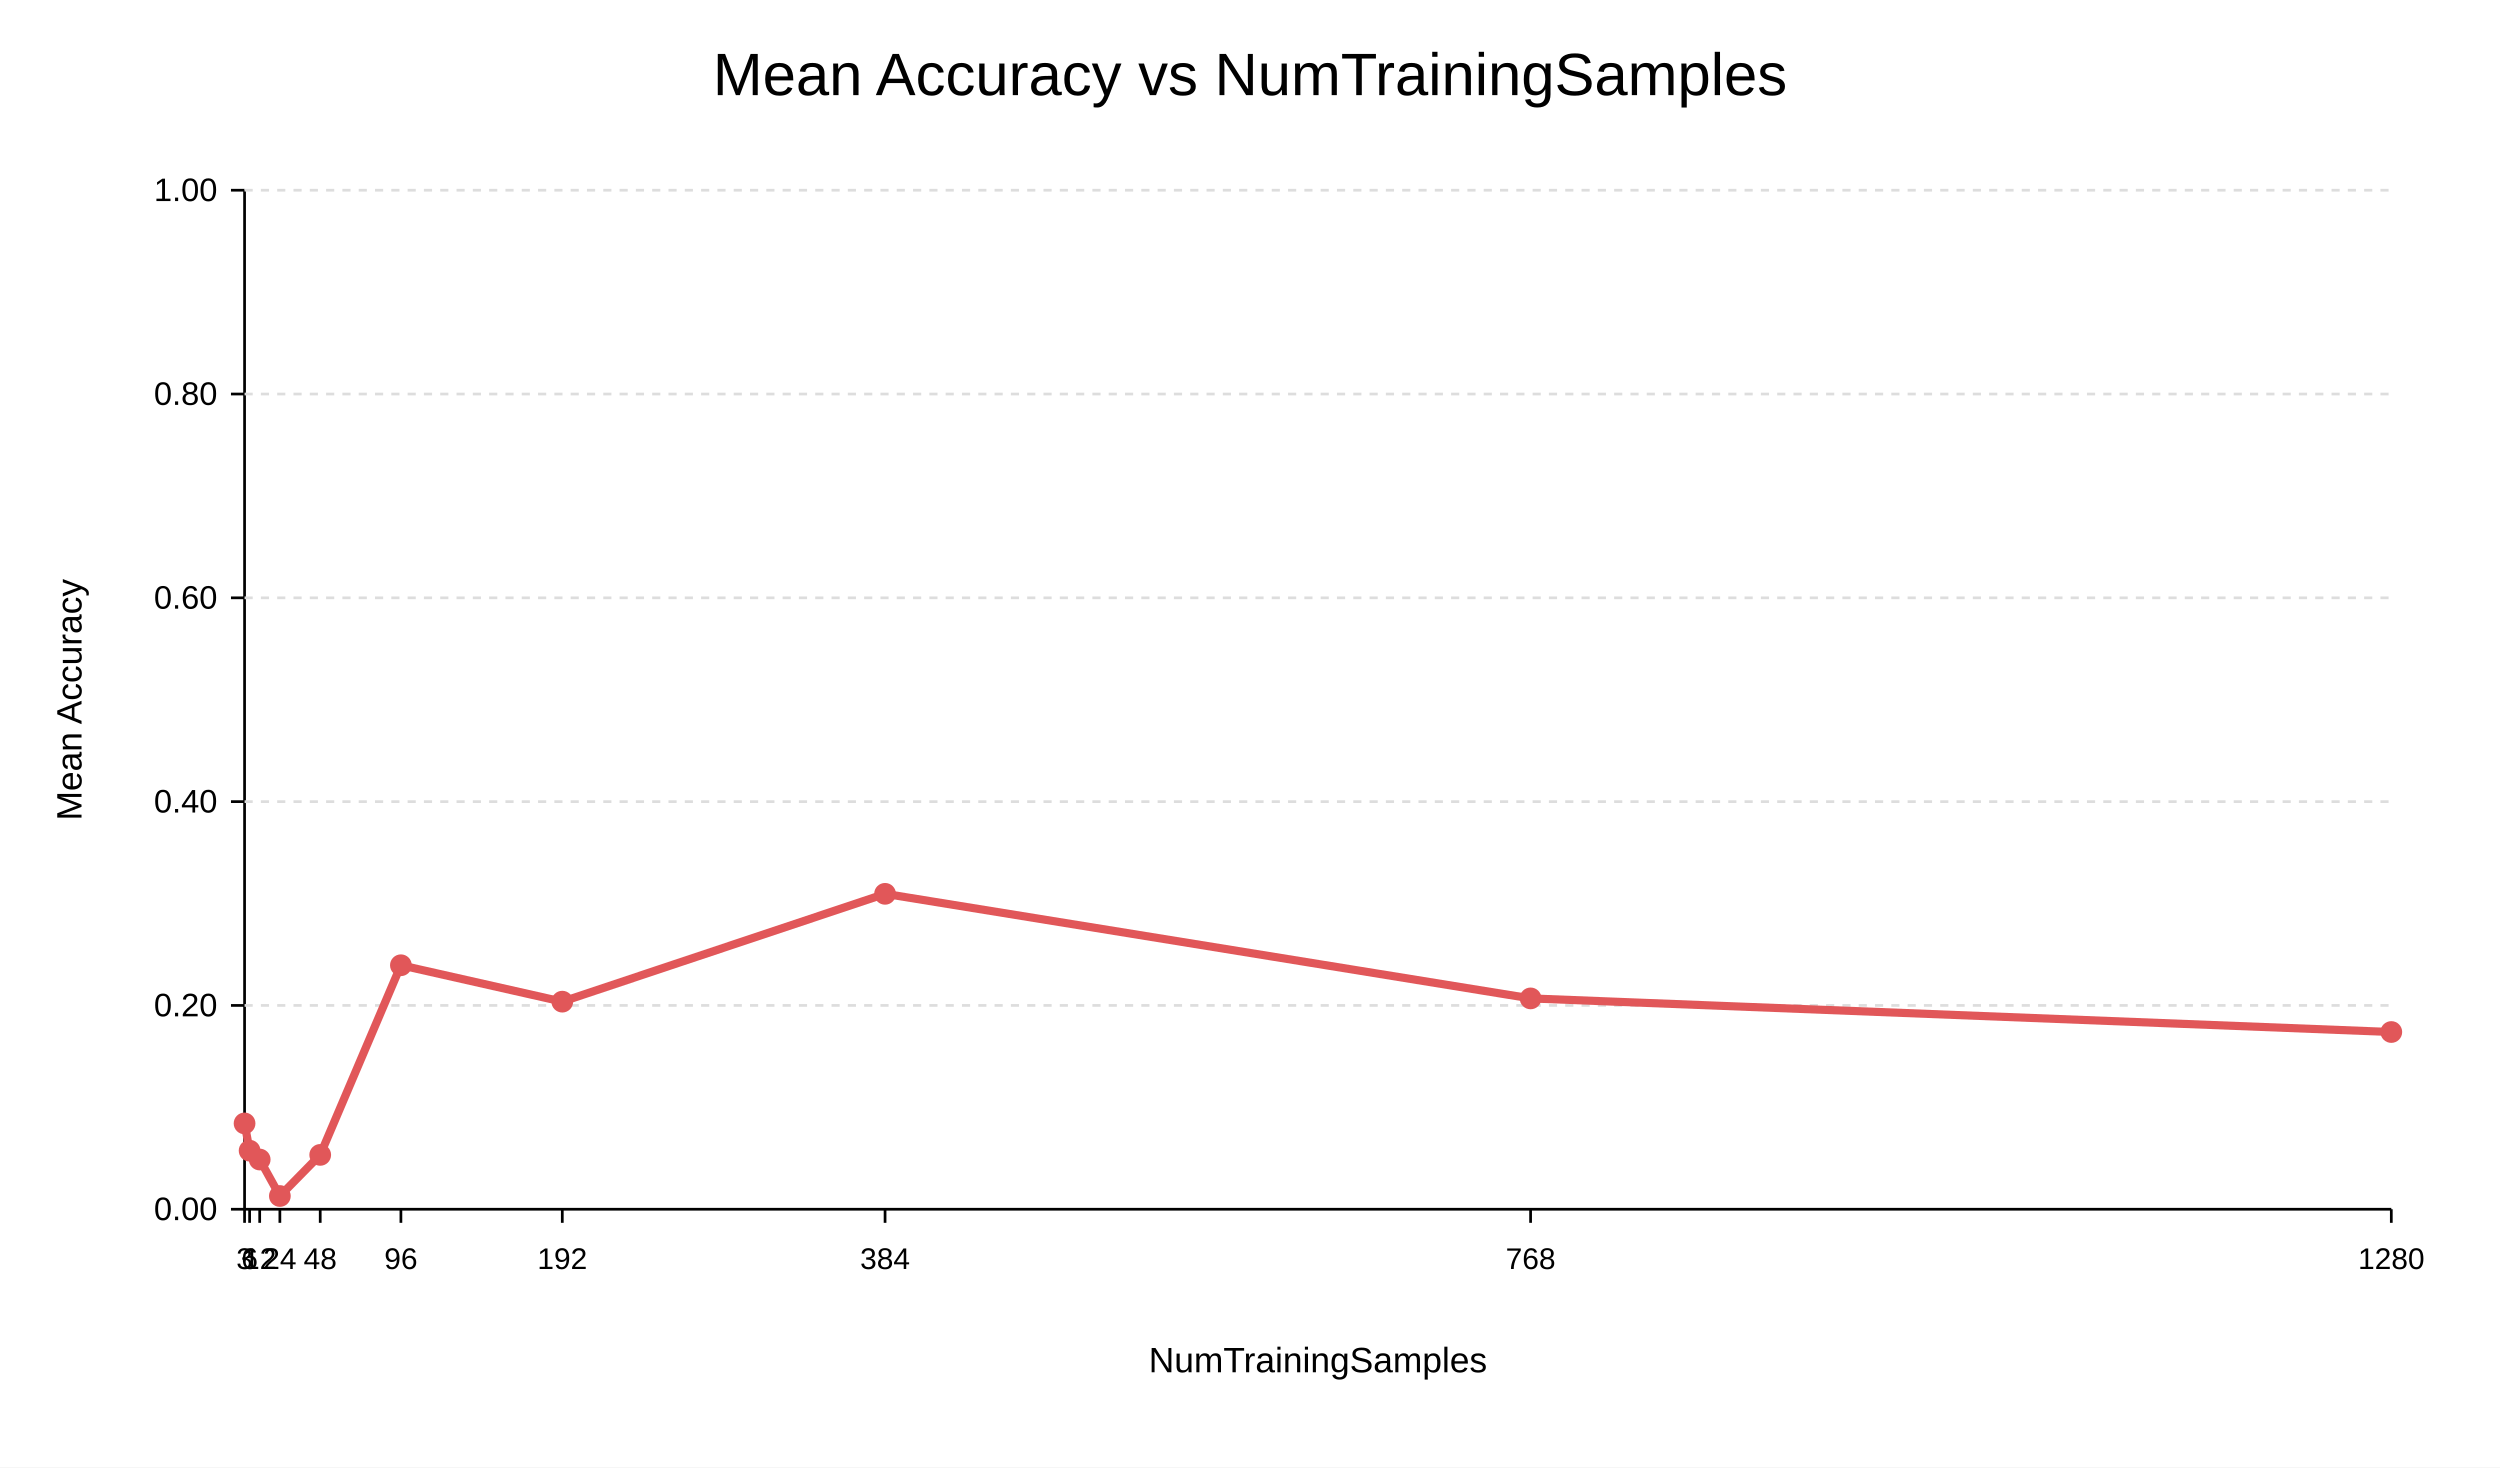
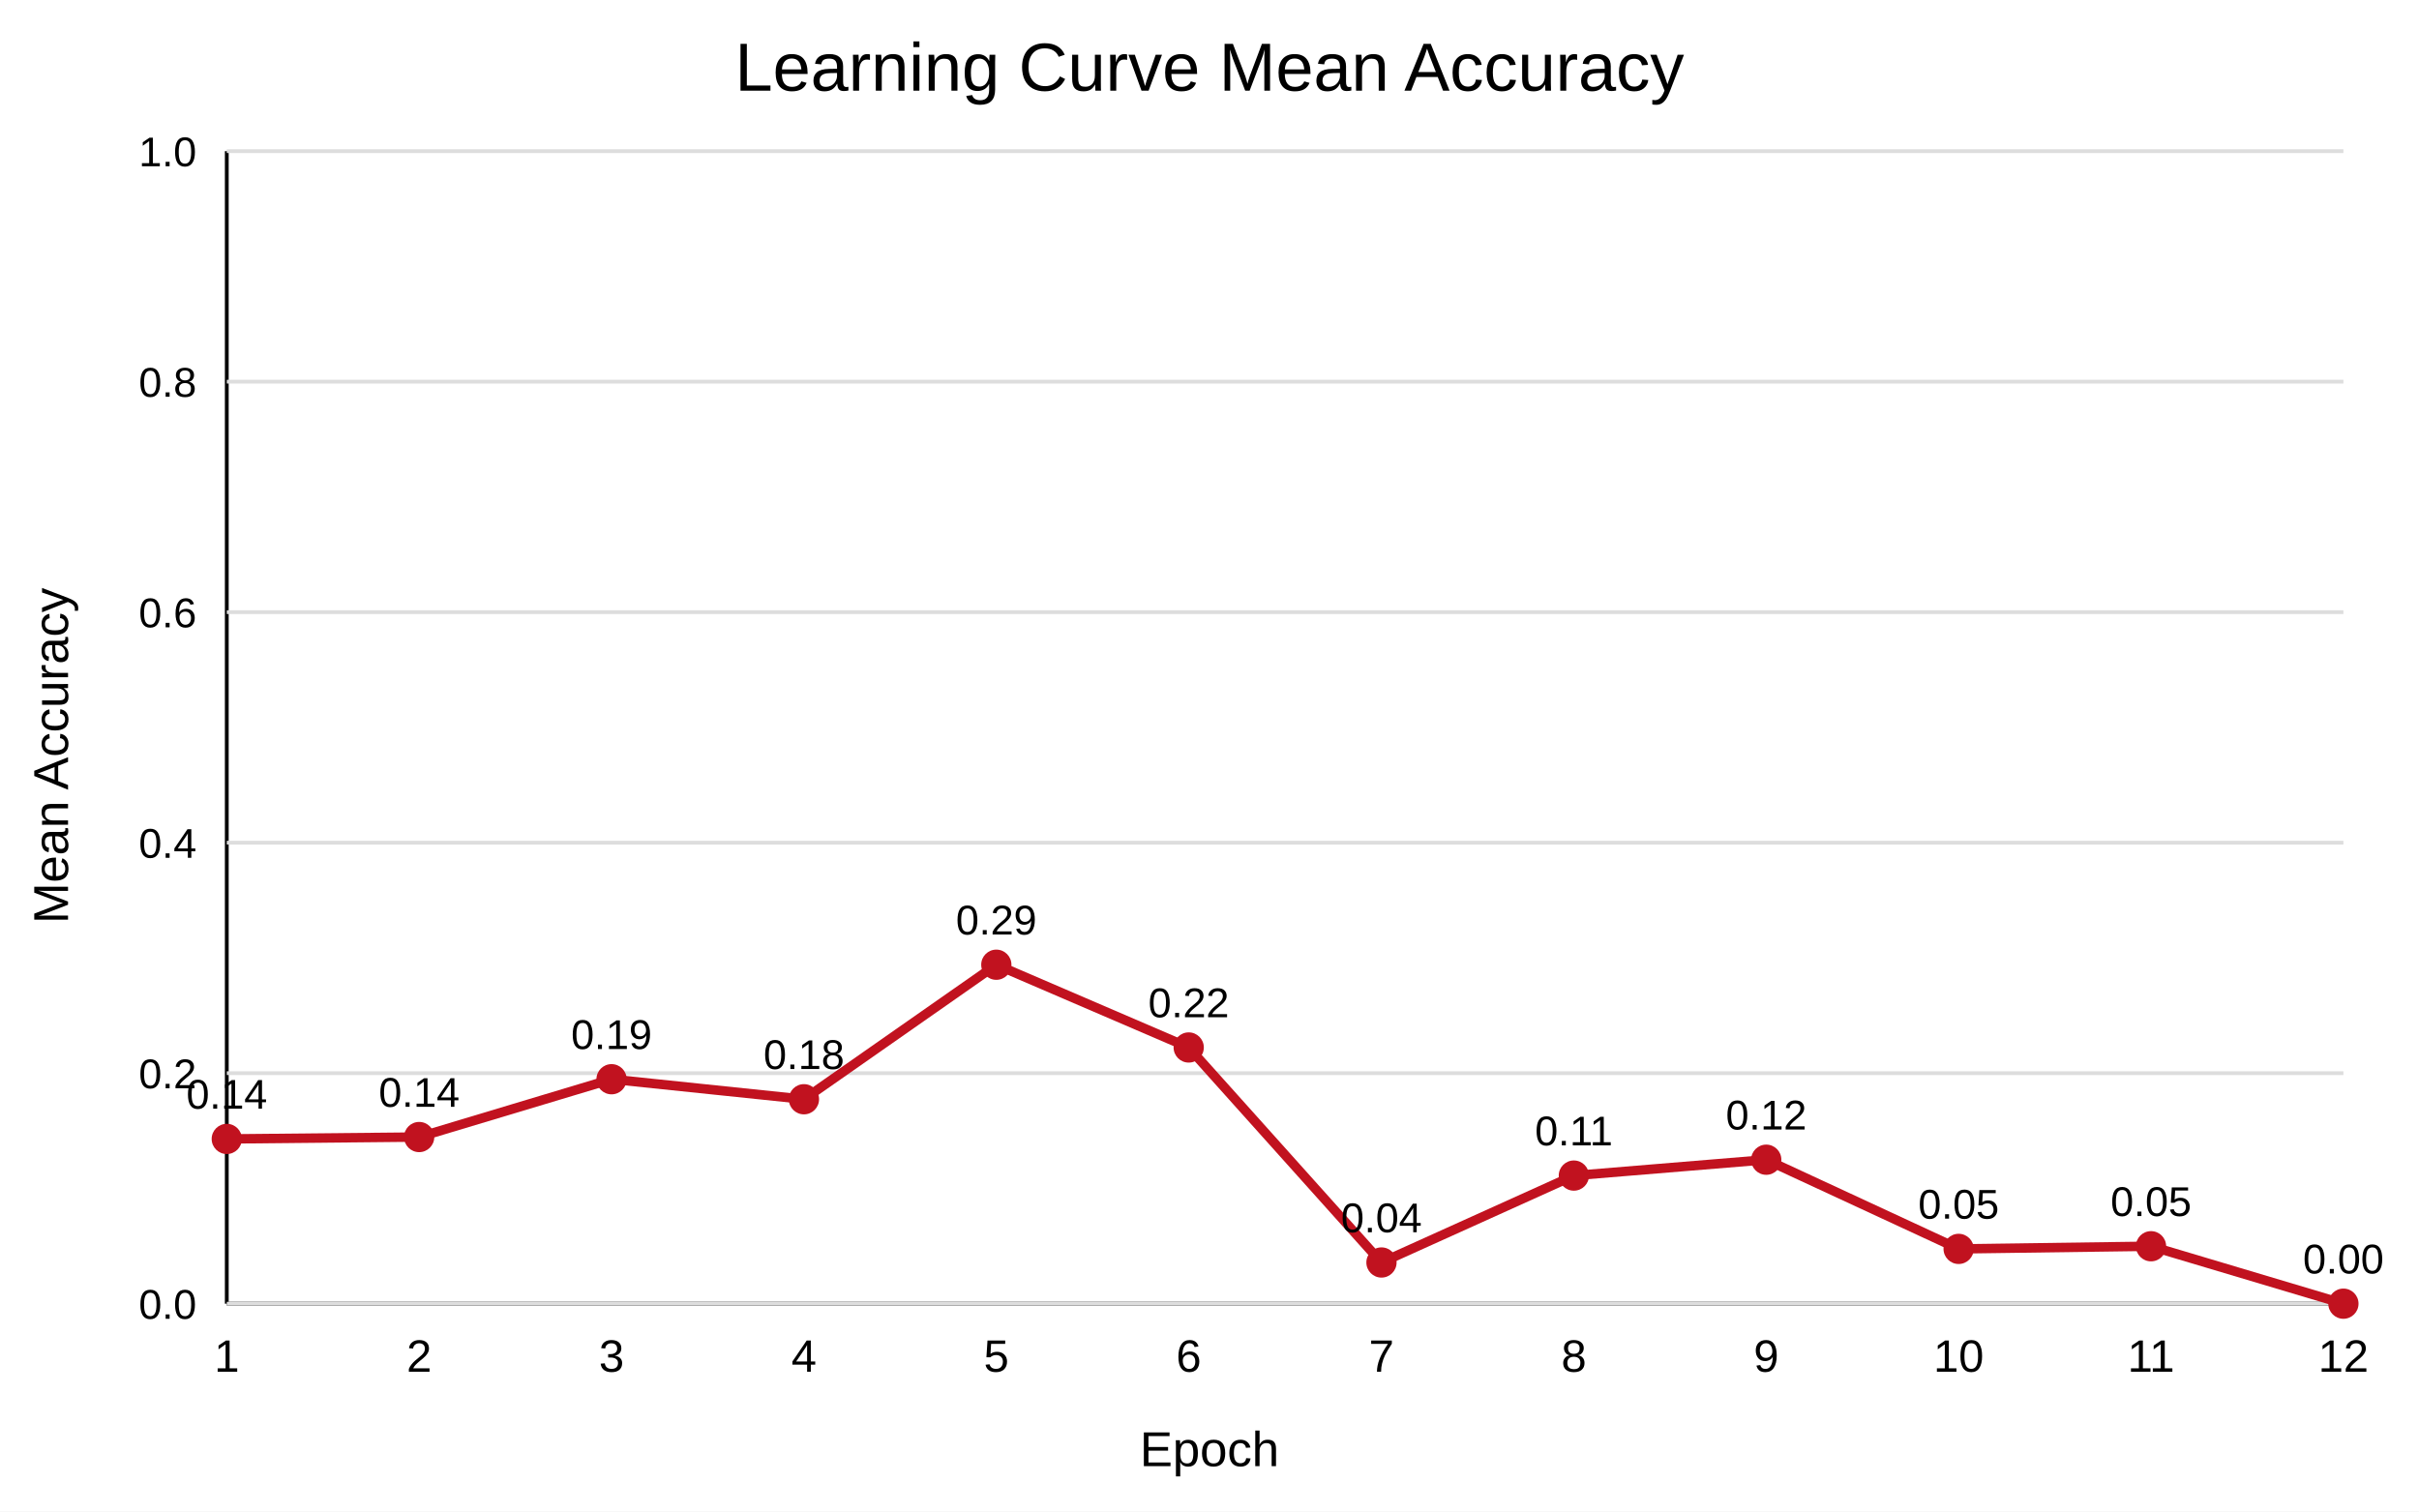
- <svg xmlns="http://www.w3.org/2000/svg" width="920" height="540">
+ <svg xmlns="http://www.w3.org/2000/svg" width="640" height="400" viewBox="0 0 640 400">
  <rect width="100%" height="100%" fill="white" />
-   <text x="460.0" y="35" text-anchor="middle" font-size="22" font-family="Arial">Mean Accuracy vs NumTrainingSamples</text>
-   <line x1="90" y1="70" x2="90" y2="445" stroke="black" />
-   <line x1="90" y1="445" x2="880" y2="445" stroke="black" />
-   <line x1="85" y1="445.0" x2="90" y2="445.0" stroke="black" />
-   <text x="80" y="449.0" text-anchor="end" font-size="12" font-family="Arial">0.00</text>
-   <line x1="85" y1="370.0" x2="90" y2="370.0" stroke="black" />
-   <text x="80" y="374.0" text-anchor="end" font-size="12" font-family="Arial">0.20</text>
-   <line x1="90" y1="370.0" x2="880" y2="370.0" stroke="#dddddd" stroke-dasharray="3,3" />
-   <line x1="85" y1="295.0" x2="90" y2="295.0" stroke="black" />
-   <text x="80" y="299.0" text-anchor="end" font-size="12" font-family="Arial">0.40</text>
-   <line x1="90" y1="295.0" x2="880" y2="295.0" stroke="#dddddd" stroke-dasharray="3,3" />
-   <line x1="85" y1="220.0" x2="90" y2="220.0" stroke="black" />
-   <text x="80" y="224.0" text-anchor="end" font-size="12" font-family="Arial">0.60</text>
-   <line x1="90" y1="220.0" x2="880" y2="220.0" stroke="#dddddd" stroke-dasharray="3,3" />
-   <line x1="85" y1="145.0" x2="90" y2="145.0" stroke="black" />
-   <text x="80" y="149.0" text-anchor="end" font-size="12" font-family="Arial">0.80</text>
-   <line x1="90" y1="145.0" x2="880" y2="145.0" stroke="#dddddd" stroke-dasharray="3,3" />
-   <line x1="85" y1="70.0" x2="90" y2="70.0" stroke="black" />
-   <text x="80" y="74.0" text-anchor="end" font-size="12" font-family="Arial">1.00</text>
-   <line x1="90" y1="70.0" x2="880" y2="70.0" stroke="#dddddd" stroke-dasharray="3,3" />
-   <line x1="90.0" y1="445" x2="90.0" y2="450" stroke="black" />
-   <text x="90.0" y="467" text-anchor="middle" font-size="11" font-family="Arial">3</text>
-   <line x1="91.856" y1="445" x2="91.856" y2="450" stroke="black" />
-   <text x="91.856" y="467" text-anchor="middle" font-size="11" font-family="Arial">6</text>
-   <line x1="95.568" y1="445" x2="95.568" y2="450" stroke="black" />
-   <text x="95.568" y="467" text-anchor="middle" font-size="11" font-family="Arial">12</text>
-   <line x1="102.991" y1="445" x2="102.991" y2="450" stroke="black" />
-   <text x="102.991" y="467" text-anchor="middle" font-size="11" font-family="Arial">24</text>
-   <line x1="117.839" y1="445" x2="117.839" y2="450" stroke="black" />
-   <text x="117.839" y="467" text-anchor="middle" font-size="11" font-family="Arial">48</text>
-   <line x1="147.533" y1="445" x2="147.533" y2="450" stroke="black" />
-   <text x="147.533" y="467" text-anchor="middle" font-size="11" font-family="Arial">96</text>
-   <line x1="206.922" y1="445" x2="206.922" y2="450" stroke="black" />
-   <text x="206.922" y="467" text-anchor="middle" font-size="11" font-family="Arial">192</text>
-   <line x1="325.701" y1="445" x2="325.701" y2="450" stroke="black" />
-   <text x="325.701" y="467" text-anchor="middle" font-size="11" font-family="Arial">384</text>
-   <line x1="563.258" y1="445" x2="563.258" y2="450" stroke="black" />
-   <text x="563.258" y="467" text-anchor="middle" font-size="11" font-family="Arial">768</text>
-   <line x1="880.0" y1="445" x2="880.0" y2="450" stroke="black" />
-   <text x="880.0" y="467" text-anchor="middle" font-size="11" font-family="Arial">1280</text>
-   <polyline fill="none" stroke="#E15759" stroke-width="3" points="90.0,413.421 91.856,423.448 95.568,426.707 102.991,440.13 117.839,425.0 147.533,355.211 206.922,368.611 325.701,328.929 563.258,367.414 880.0,379.783" />
-   <circle cx="90.0" cy="413.421" r="4" fill="#E15759" />
-   <circle cx="91.856" cy="423.448" r="4" fill="#E15759" />
-   <circle cx="95.568" cy="426.707" r="4" fill="#E15759" />
-   <circle cx="102.991" cy="440.13" r="4" fill="#E15759" />
-   <circle cx="117.839" cy="425.0" r="4" fill="#E15759" />
-   <circle cx="147.533" cy="355.211" r="4" fill="#E15759" />
-   <circle cx="206.922" cy="368.611" r="4" fill="#E15759" />
-   <circle cx="325.701" cy="328.929" r="4" fill="#E15759" />
-   <circle cx="563.258" cy="367.414" r="4" fill="#E15759" />
-   <circle cx="880.0" cy="379.783" r="4" fill="#E15759" />
-   <text x="30" y="257.5" transform="rotate(-90 30 257.5)" text-anchor="middle" font-size="13" font-family="Arial">Mean Accuracy</text>
-   <text x="485.0" y="505" text-anchor="middle" font-size="13" font-family="Arial">NumTrainingSamples</text>
+   <text x="320.0" y="24" text-anchor="middle" font-size="18" font-family="Arial">Learning Curve Mean Accuracy</text>
+   <line x1="60" y1="345" x2="620" y2="345" stroke="black" />
+   <line x1="60" y1="40" x2="60" y2="345" stroke="black" />
+   <text x="320.0" y="388" text-anchor="middle" font-size="13" font-family="Arial">Epoch</text>
+   <text x="18" y="200.0" text-anchor="middle" font-size="13" font-family="Arial" transform="rotate(-90 18 200.0)">Mean Accuracy</text>
+   <line x1="60" y1="345.0" x2="620" y2="345.0" stroke="#dddddd" />
+   <text x="52" y="349.0" text-anchor="end" font-size="11" font-family="Arial">0.0</text>
+   <line x1="60" y1="284.0" x2="620" y2="284.0" stroke="#dddddd" />
+   <text x="52" y="288.0" text-anchor="end" font-size="11" font-family="Arial">0.2</text>
+   <line x1="60" y1="223.0" x2="620" y2="223.0" stroke="#dddddd" />
+   <text x="52" y="227.0" text-anchor="end" font-size="11" font-family="Arial">0.4</text>
+   <line x1="60" y1="162.0" x2="620" y2="162.0" stroke="#dddddd" />
+   <text x="52" y="166.0" text-anchor="end" font-size="11" font-family="Arial">0.6</text>
+   <line x1="60" y1="101.0" x2="620" y2="101.0" stroke="#dddddd" />
+   <text x="52" y="105.0" text-anchor="end" font-size="11" font-family="Arial">0.8</text>
+   <line x1="60" y1="40.0" x2="620" y2="40.0" stroke="#dddddd" />
+   <text x="52" y="44.0" text-anchor="end" font-size="11" font-family="Arial">1.0</text>
+   <polyline fill="none" stroke="#c1121f" stroke-width="2.5" points="60.0,301.4 110.9,300.9 161.8,285.6 212.7,290.9 263.6,255.3 314.5,277.2 365.5,334.1 416.4,311.1 467.3,306.9 518.2,330.5 569.1,329.8 620.0,345.0" />
+   <circle cx="60.0" cy="301.4" r="4" fill="#c1121f" />
+   <text x="60.0" y="293.4" text-anchor="middle" font-size="11" font-family="Arial">0.14</text>
+   <text x="60.0" y="363" text-anchor="middle" font-size="12" font-family="Arial">1</text>
+   <circle cx="110.9" cy="300.9" r="4" fill="#c1121f" />
+   <text x="110.9" y="292.9" text-anchor="middle" font-size="11" font-family="Arial">0.14</text>
+   <text x="110.9" y="363" text-anchor="middle" font-size="12" font-family="Arial">2</text>
+   <circle cx="161.8" cy="285.6" r="4" fill="#c1121f" />
+   <text x="161.8" y="277.6" text-anchor="middle" font-size="11" font-family="Arial">0.19</text>
+   <text x="161.8" y="363" text-anchor="middle" font-size="12" font-family="Arial">3</text>
+   <circle cx="212.7" cy="290.9" r="4" fill="#c1121f" />
+   <text x="212.7" y="282.9" text-anchor="middle" font-size="11" font-family="Arial">0.18</text>
+   <text x="212.7" y="363" text-anchor="middle" font-size="12" font-family="Arial">4</text>
+   <circle cx="263.6" cy="255.3" r="4" fill="#c1121f" />
+   <text x="263.6" y="247.3" text-anchor="middle" font-size="11" font-family="Arial">0.29</text>
+   <text x="263.6" y="363" text-anchor="middle" font-size="12" font-family="Arial">5</text>
+   <circle cx="314.5" cy="277.2" r="4" fill="#c1121f" />
+   <text x="314.5" y="269.2" text-anchor="middle" font-size="11" font-family="Arial">0.22</text>
+   <text x="314.5" y="363" text-anchor="middle" font-size="12" font-family="Arial">6</text>
+   <circle cx="365.5" cy="334.1" r="4" fill="#c1121f" />
+   <text x="365.5" y="326.1" text-anchor="middle" font-size="11" font-family="Arial">0.04</text>
+   <text x="365.5" y="363" text-anchor="middle" font-size="12" font-family="Arial">7</text>
+   <circle cx="416.4" cy="311.1" r="4" fill="#c1121f" />
+   <text x="416.4" y="303.1" text-anchor="middle" font-size="11" font-family="Arial">0.11</text>
+   <text x="416.4" y="363" text-anchor="middle" font-size="12" font-family="Arial">8</text>
+   <circle cx="467.3" cy="306.9" r="4" fill="#c1121f" />
+   <text x="467.3" y="298.9" text-anchor="middle" font-size="11" font-family="Arial">0.12</text>
+   <text x="467.3" y="363" text-anchor="middle" font-size="12" font-family="Arial">9</text>
+   <circle cx="518.2" cy="330.5" r="4" fill="#c1121f" />
+   <text x="518.2" y="322.5" text-anchor="middle" font-size="11" font-family="Arial">0.05</text>
+   <text x="518.2" y="363" text-anchor="middle" font-size="12" font-family="Arial">10</text>
+   <circle cx="569.1" cy="329.8" r="4" fill="#c1121f" />
+   <text x="569.1" y="321.8" text-anchor="middle" font-size="11" font-family="Arial">0.05</text>
+   <text x="569.1" y="363" text-anchor="middle" font-size="12" font-family="Arial">11</text>
+   <circle cx="620.0" cy="345.0" r="4" fill="#c1121f" />
+   <text x="620.0" y="337.0" text-anchor="middle" font-size="11" font-family="Arial">0.00</text>
+   <text x="620.0" y="363" text-anchor="middle" font-size="12" font-family="Arial">12</text>
</svg>
